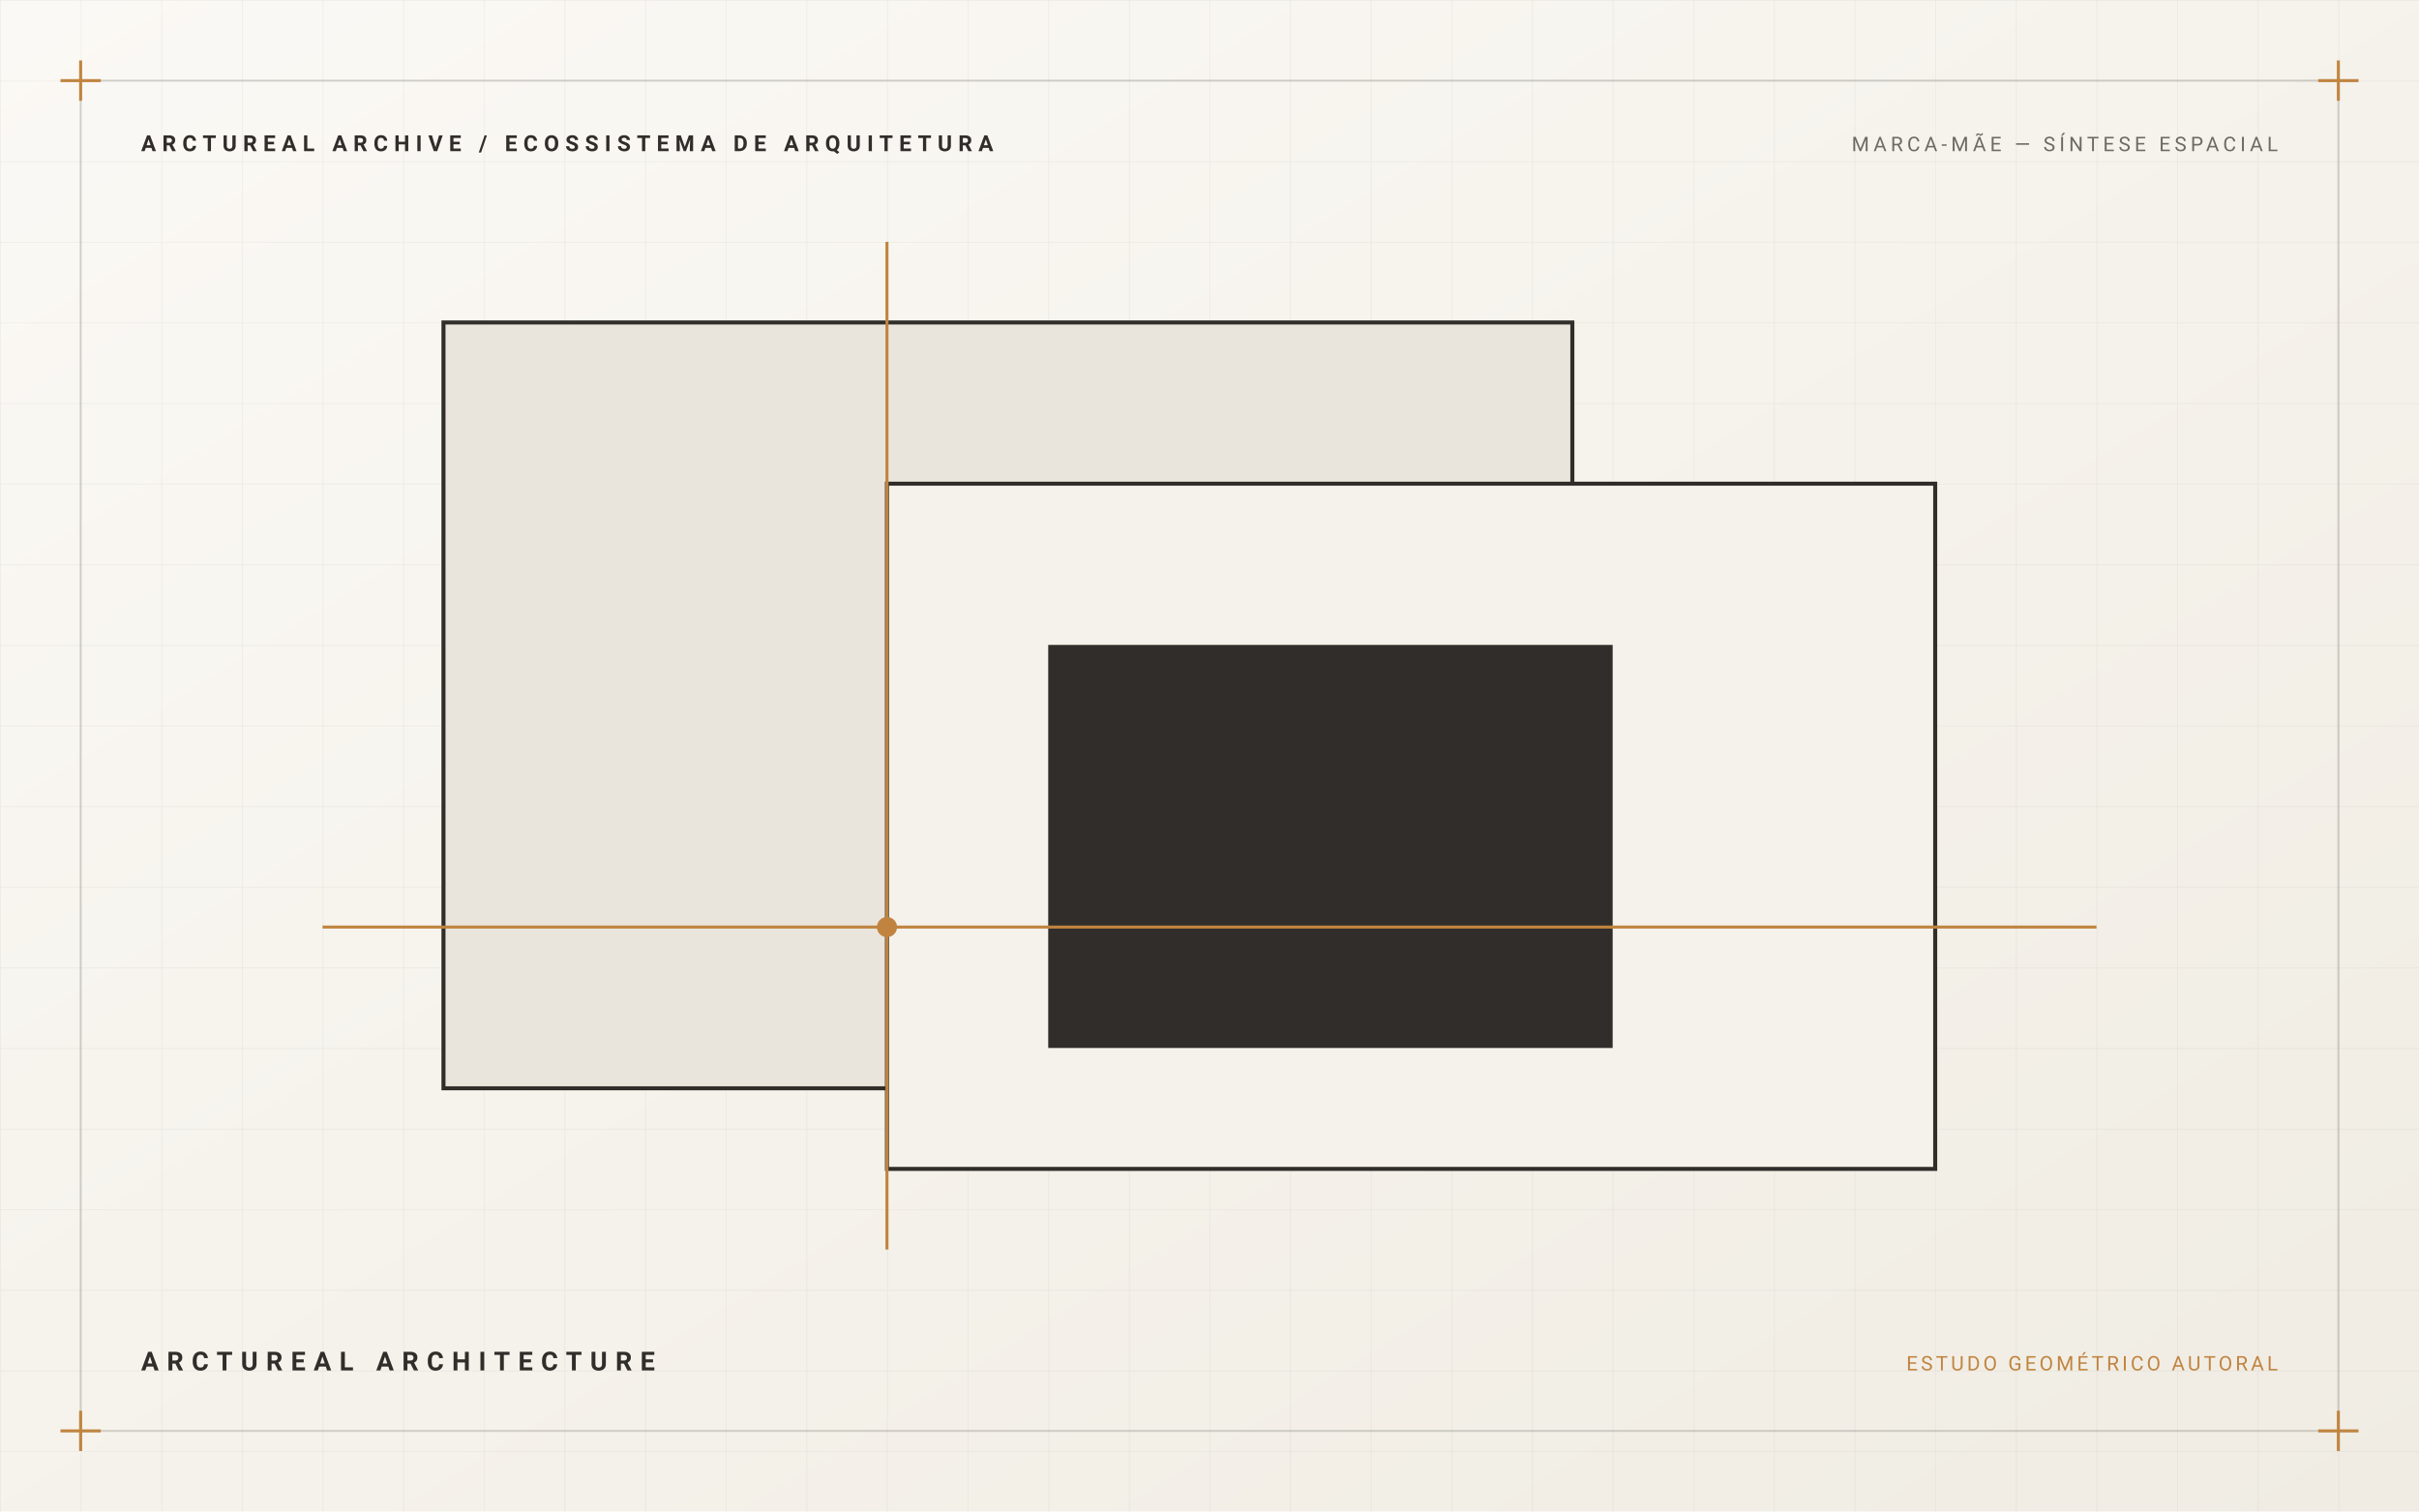
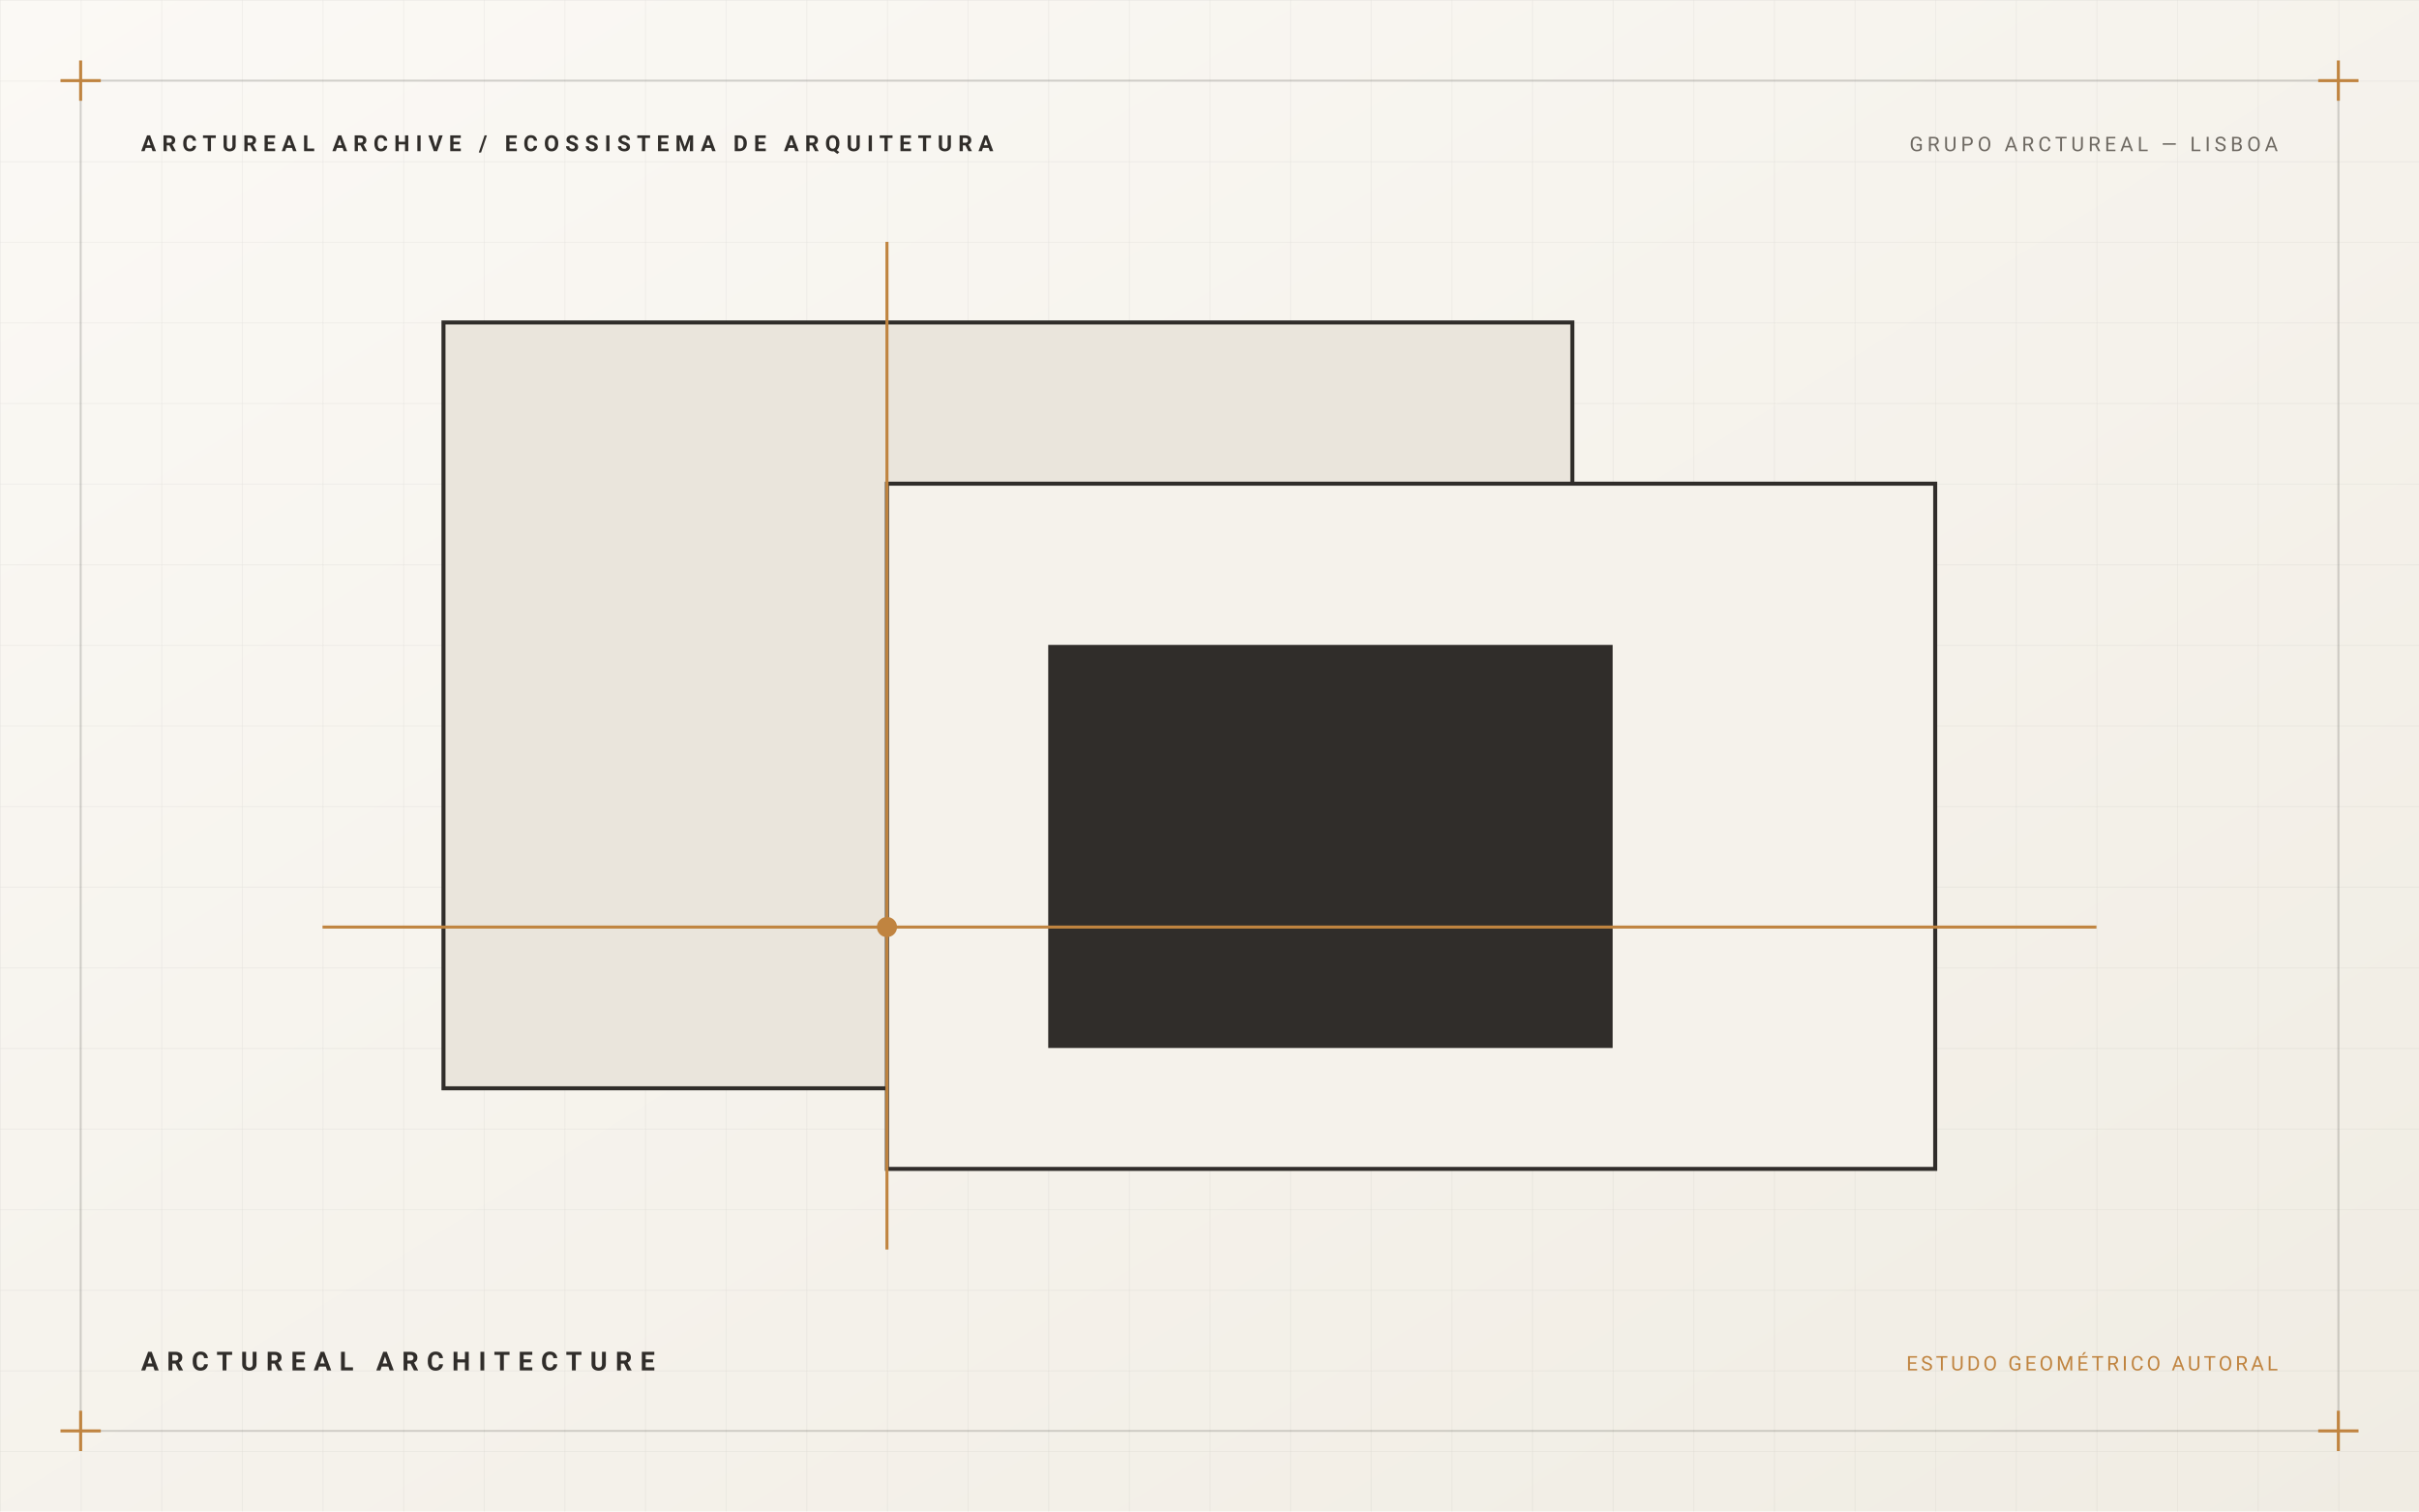
<svg xmlns="http://www.w3.org/2000/svg" viewBox="0 0 1200 750" width="1200" height="750">
  <defs>
    <linearGradient id="bgGrad" x1="0%" y1="0%" x2="100%" y2="100%">
      <stop offset="0%" stop-color="#FBF9F5" />
      <stop offset="100%" stop-color="#F0ECE3" />
    </linearGradient>
    <pattern id="archGrid" width="40" height="40" patternUnits="userSpaceOnUse">
      <path d="M 40 0 L 0 0 0 40" fill="none" stroke="#302D2A" stroke-width="0.35" stroke-opacity="0.12" />
    </pattern>
  </defs>
  <rect width="1200" height="750" fill="url(#bgGrad)" />
  <rect width="1200" height="750" fill="url(#archGrid)" />
  <rect x="40" y="40" width="1120" height="670" fill="none" stroke="#302D2A" stroke-width="1" stroke-opacity="0.18" />
  <line x1="30" y1="40" x2="50" y2="40" stroke="#C08440" stroke-width="1.5" />
  <line x1="40" y1="30" x2="40" y2="50" stroke="#C08440" stroke-width="1.5" />
  <line x1="1150" y1="40" x2="1170" y2="40" stroke="#C08440" stroke-width="1.5" />
  <line x1="1160" y1="30" x2="1160" y2="50" stroke="#C08440" stroke-width="1.5" />
  <line x1="30" y1="710" x2="50" y2="710" stroke="#C08440" stroke-width="1.5" />
  <line x1="40" y1="700" x2="40" y2="720" stroke="#C08440" stroke-width="1.5" />
  <line x1="1150" y1="710" x2="1170" y2="710" stroke="#C08440" stroke-width="1.5" />
  <line x1="1160" y1="700" x2="1160" y2="720" stroke="#C08440" stroke-width="1.5" />
  <rect x="220" y="160" width="560" height="380" fill="#EAE5DC" stroke="#302D2A" stroke-width="2" />
  <rect x="440" y="240" width="520" height="340" fill="#F5F2EB" stroke="#302D2A" stroke-width="2" />
  <rect x="520" y="320" width="280" height="200" fill="#302D2A" />
  <line x1="160" y1="460" x2="1040" y2="460" stroke="#C08440" stroke-width="1.5" />
  <line x1="440" y1="120" x2="440" y2="620" stroke="#C08440" stroke-width="1.5" />
  <circle cx="440" cy="460" r="5" fill="#C08440" />
  <text x="70" y="75" font-family="-apple-system, BlinkMacSystemFont, 'Segoe UI', Roboto, sans-serif" font-size="11" font-weight="600" letter-spacing="3" fill="#302D2A">ARCTUREAL ARCHIVE / ECOSSISTEMA DE ARQUITETURA</text>
-   <text x="1130" y="75" text-anchor="end" font-family="-apple-system, BlinkMacSystemFont, 'Segoe UI', Roboto, sans-serif" font-size="10" letter-spacing="2" fill="#6E6962">MARCA-MÃE — SÍNTESE ESPACIAL</text>
+   <text x="1130" y="75" text-anchor="end" font-family="-apple-system, BlinkMacSystemFont, 'Segoe UI', Roboto, sans-serif" font-size="10" letter-spacing="2" fill="#6E6962">GRUPO ARCTUREAL — LISBOA</text>
  <text x="70" y="680" font-family="-apple-system, BlinkMacSystemFont, 'Segoe UI', Roboto, sans-serif" font-size="13" font-weight="600" letter-spacing="4" fill="#302D2A">ARCTUREAL ARCHITECTURE</text>
  <text x="1130" y="680" text-anchor="end" font-family="-apple-system, BlinkMacSystemFont, 'Segoe UI', Roboto, sans-serif" font-size="10" letter-spacing="1.5" fill="#C08440">ESTUDO GEOMÉTRICO AUTORAL</text>
</svg>
